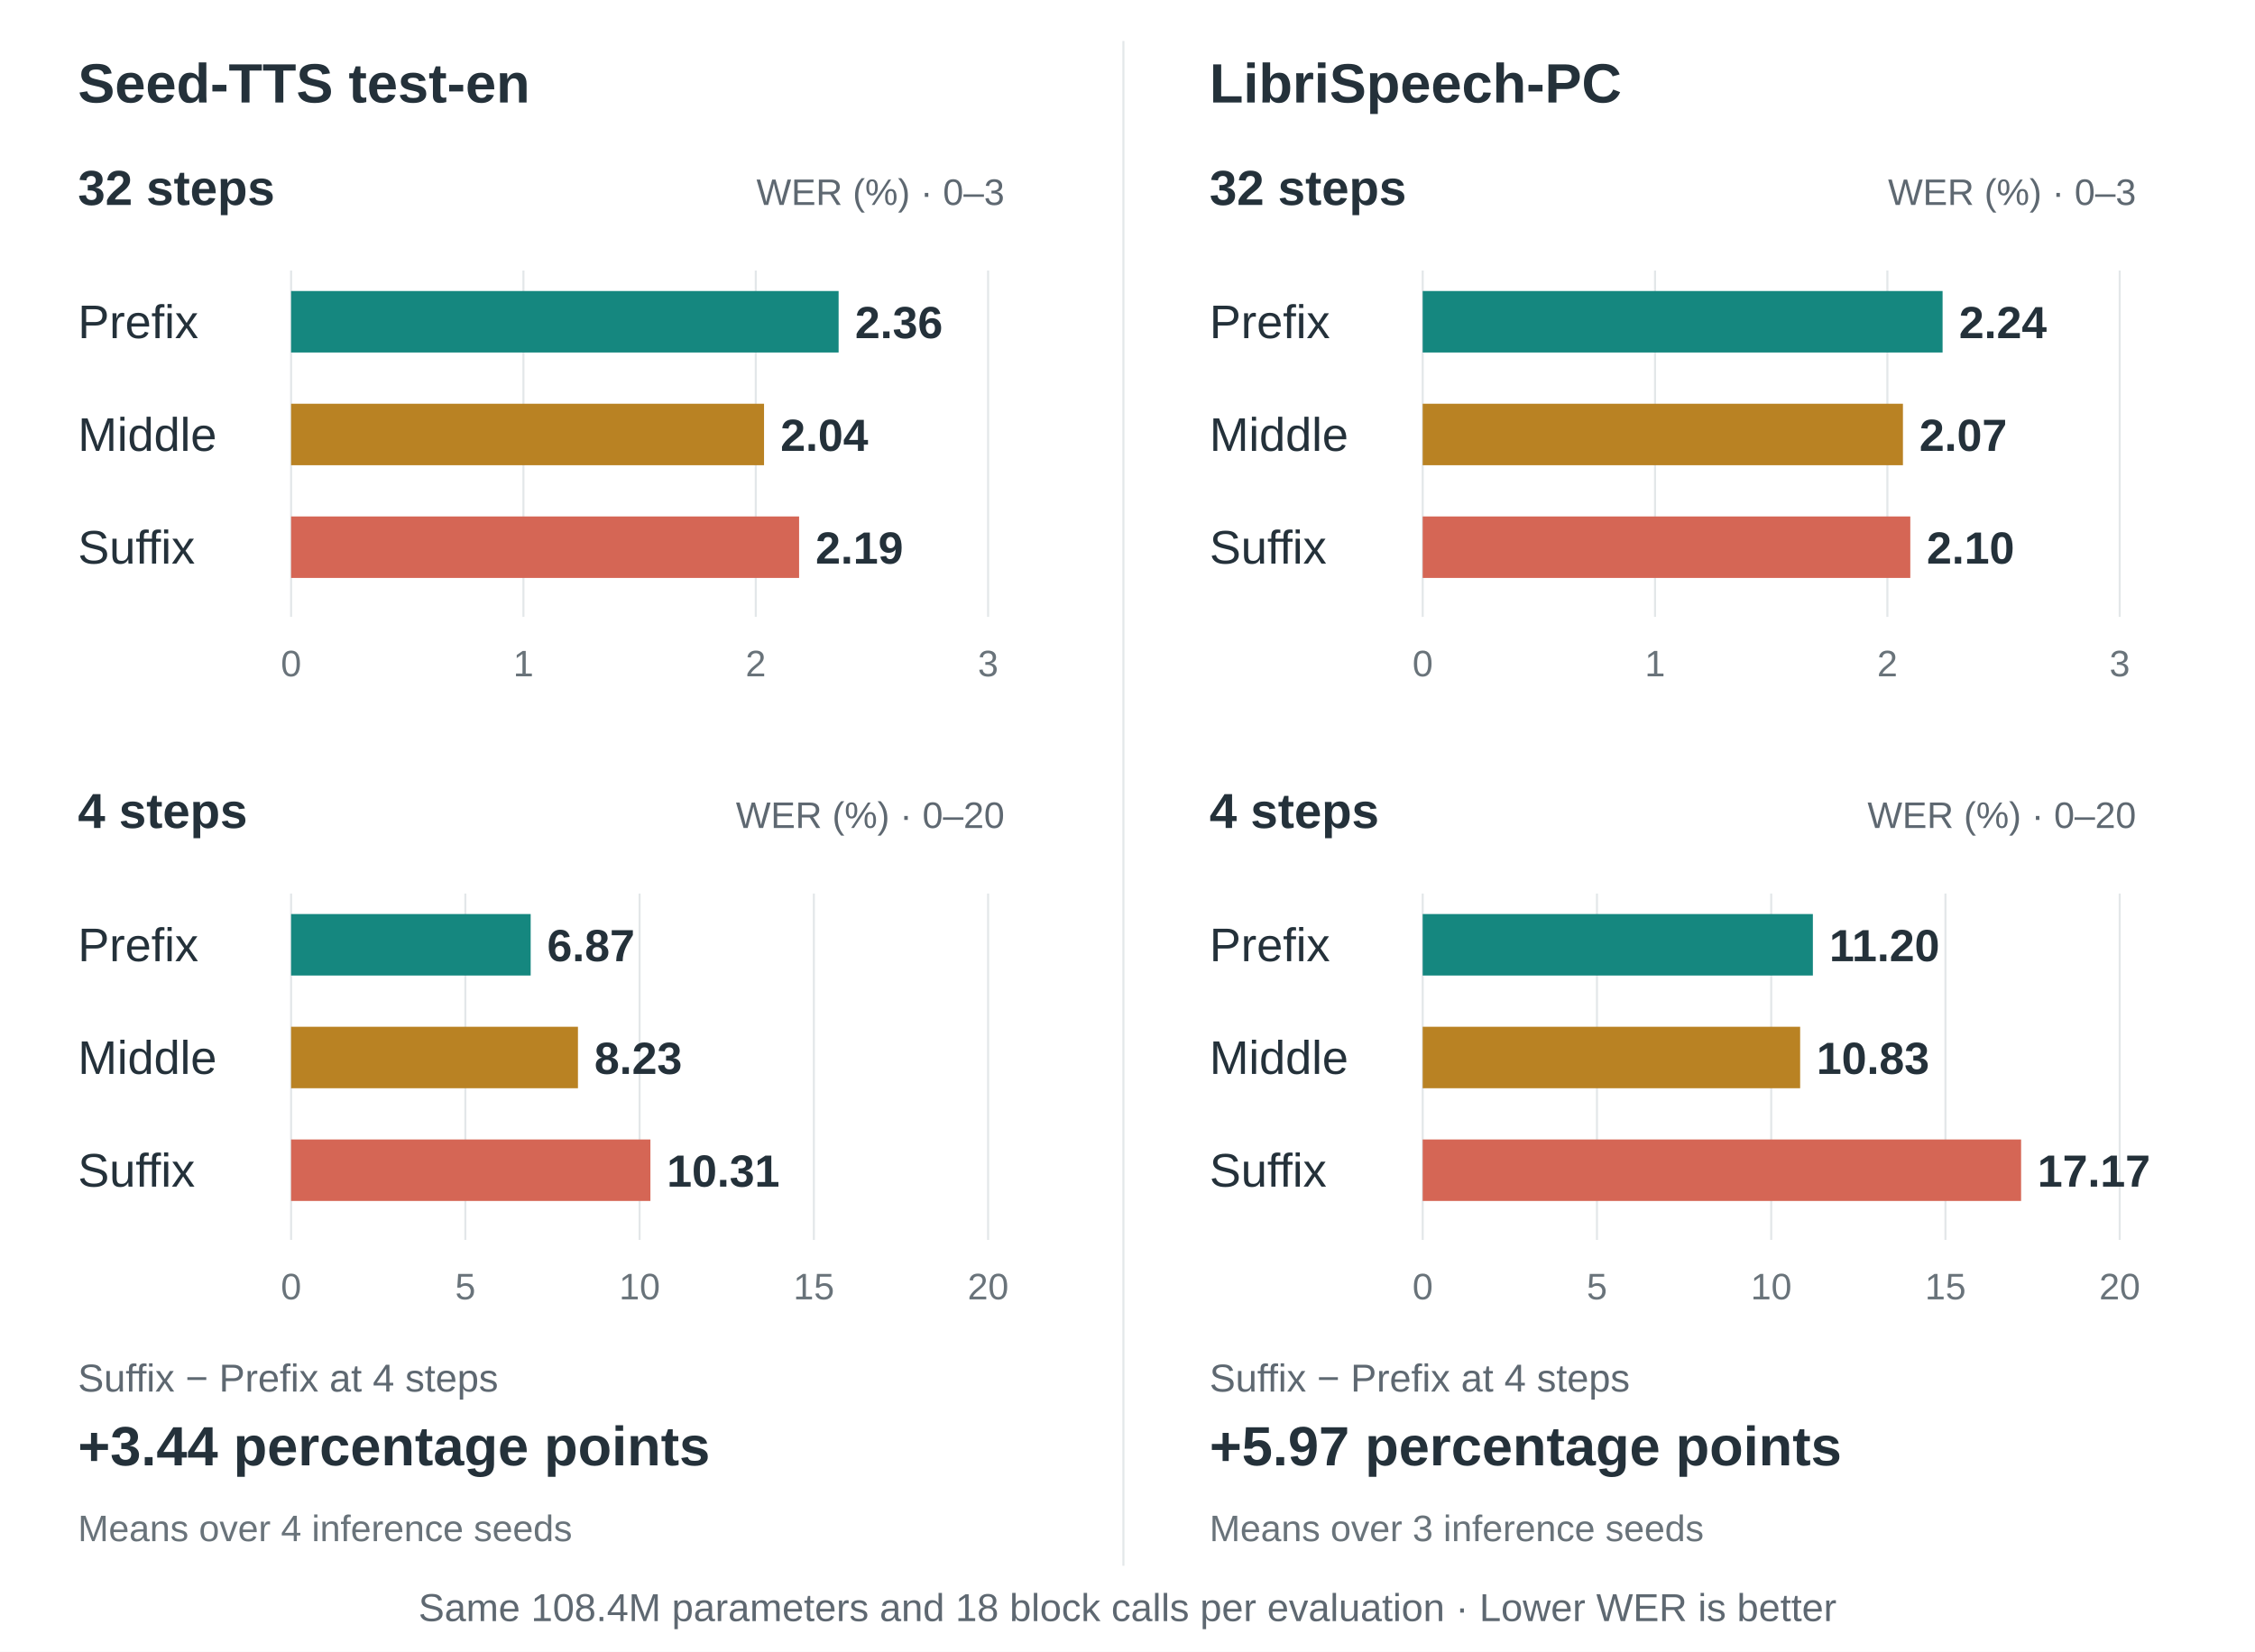
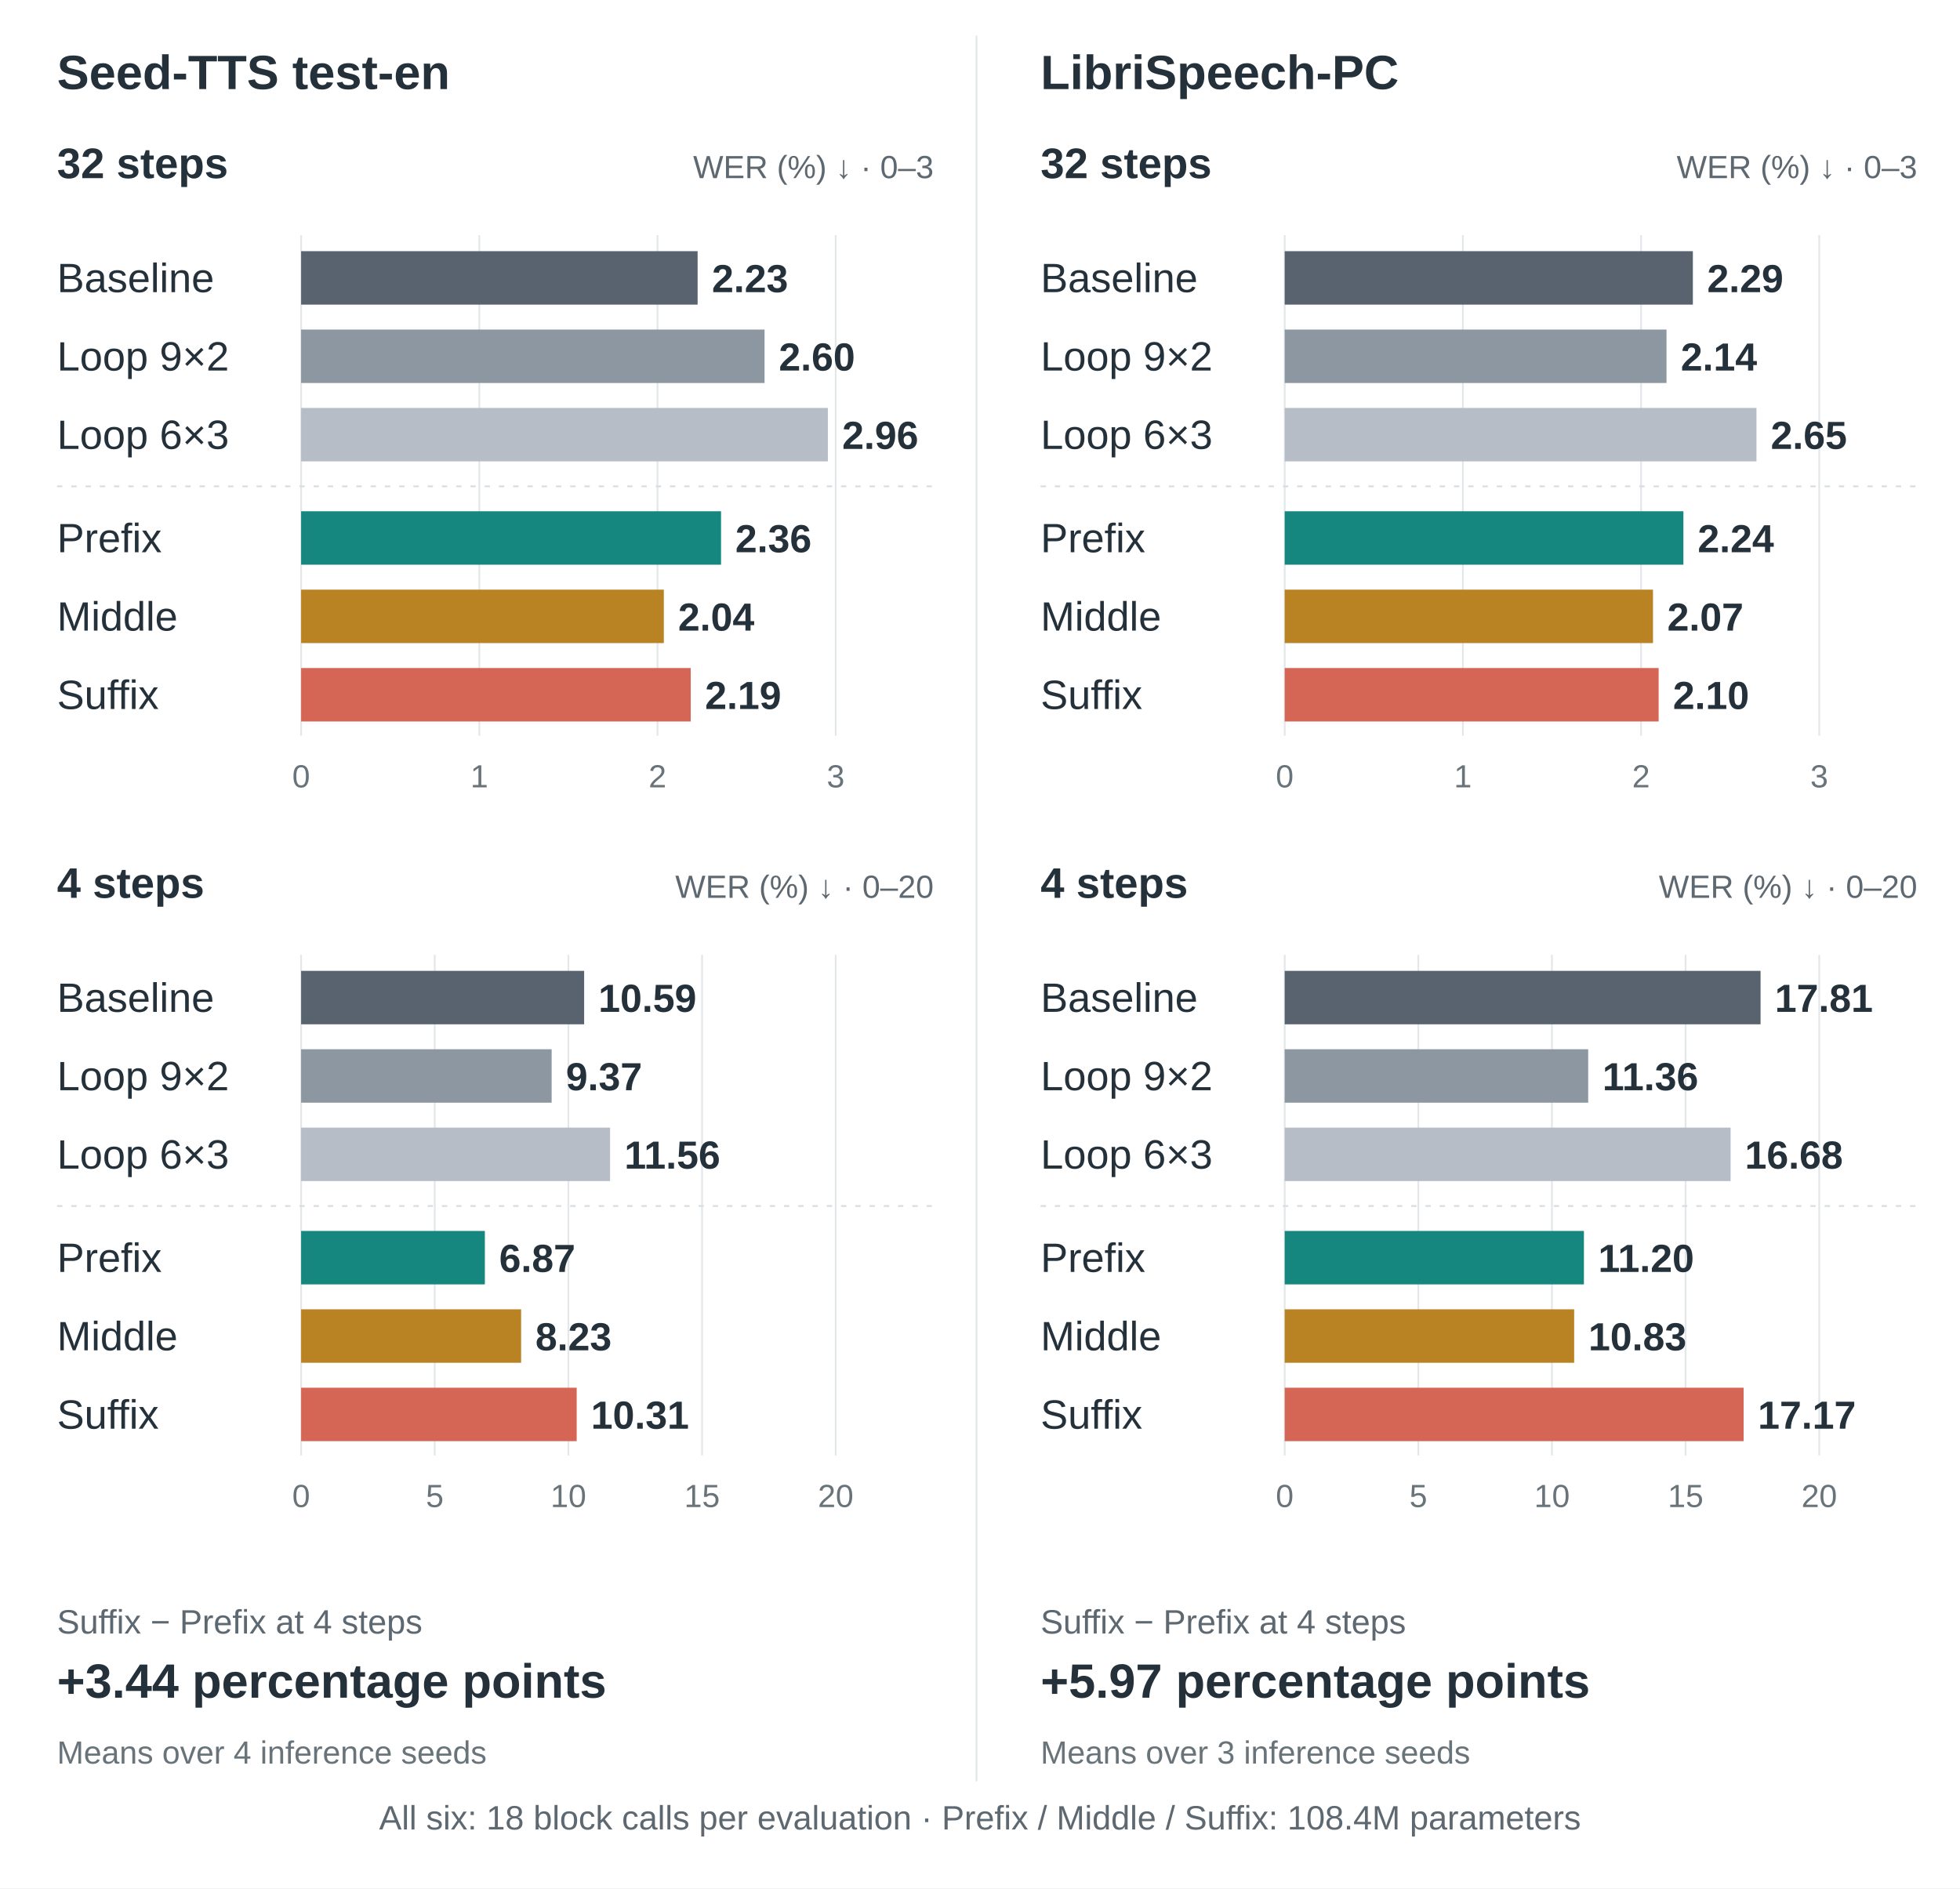
- <svg xmlns="http://www.w3.org/2000/svg" width="1100" height="806" viewBox="0 0 1100 806" role="img" aria-labelledby="title desc">
+ <svg xmlns="http://www.w3.org/2000/svg" width="1100" height="1060" viewBox="0 0 1100 1060" role="img" aria-labelledby="title desc">
  <style>text {font-family: Arial, Helvetica, sans-serif; font-variant-numeric: tabular-nums;}</style>
-   <rect width="1100" height="806" fill="white" />
-   <g transform="translate(30,18)">
+   <rect width="1100" height="1060" fill="white" />
+   <g transform="translate(24,18)">
    <text x="8" y="32" font-size="27" font-weight="650" fill="#24313a" text-anchor="start">Seed-TTS test-en</text>
    <text x="8" y="82" font-size="24" font-weight="650" fill="#24313a" text-anchor="start">32 steps</text>
-     <text x="460" y="82" font-size="18" font-weight="400" fill="#5e6871" text-anchor="end">WER (%) · 0–3</text>
-     <line x1="112.000" x2="112.000" y1="114" y2="283" stroke="#e3e7e9" stroke-width="1" />
-     <text x="112.0" y="312" font-size="18" font-weight="400" fill="#69737a" text-anchor="middle">0</text>
-     <line x1="225.333" x2="225.333" y1="114" y2="283" stroke="#e3e7e9" stroke-width="1" />
-     <text x="225.333" y="312" font-size="18" font-weight="400" fill="#69737a" text-anchor="middle">1</text>
-     <line x1="338.667" x2="338.667" y1="114" y2="283" stroke="#e3e7e9" stroke-width="1" />
-     <text x="338.667" y="312" font-size="18" font-weight="400" fill="#69737a" text-anchor="middle">2</text>
-     <line x1="452.000" x2="452.000" y1="114" y2="283" stroke="#e3e7e9" stroke-width="1" />
-     <text x="452.0" y="312" font-size="18" font-weight="400" fill="#69737a" text-anchor="middle">3</text>
-     <text x="8" y="147" font-size="23" font-weight="400" fill="#24313a" text-anchor="start">Prefix</text>
-     <rect x="112" y="124" width="267.081" height="30" fill="#15877f" />
-     <text x="387.081" y="147" font-size="22" font-weight="600" fill="#24313a" text-anchor="start">2.36</text>
-     <text x="8" y="202" font-size="23" font-weight="400" fill="#24313a" text-anchor="start">Middle</text>
-     <rect x="112" y="179" width="230.701" height="30" fill="#b98223" />
-     <text x="350.701" y="202" font-size="22" font-weight="600" fill="#24313a" text-anchor="start">2.04</text>
-     <text x="8" y="257" font-size="23" font-weight="400" fill="#24313a" text-anchor="start">Suffix</text>
-     <rect x="112" y="234" width="247.811" height="30" fill="#d56655" />
-     <text x="367.811" y="257" font-size="22" font-weight="600" fill="#24313a" text-anchor="start">2.19</text>
-     <text x="8" y="386" font-size="24" font-weight="650" fill="#24313a" text-anchor="start">4 steps</text>
-     <text x="460" y="386" font-size="18" font-weight="400" fill="#5e6871" text-anchor="end">WER (%) · 0–20</text>
-     <line x1="112.000" x2="112.000" y1="418" y2="587" stroke="#e3e7e9" stroke-width="1" />
-     <text x="112.0" y="616" font-size="18" font-weight="400" fill="#69737a" text-anchor="middle">0</text>
-     <line x1="197.000" x2="197.000" y1="418" y2="587" stroke="#e3e7e9" stroke-width="1" />
-     <text x="197.0" y="616" font-size="18" font-weight="400" fill="#69737a" text-anchor="middle">5</text>
-     <line x1="282.000" x2="282.000" y1="418" y2="587" stroke="#e3e7e9" stroke-width="1" />
-     <text x="282.0" y="616" font-size="18" font-weight="400" fill="#69737a" text-anchor="middle">10</text>
-     <line x1="367.000" x2="367.000" y1="418" y2="587" stroke="#e3e7e9" stroke-width="1" />
-     <text x="367.0" y="616" font-size="18" font-weight="400" fill="#69737a" text-anchor="middle">15</text>
-     <line x1="452.000" x2="452.000" y1="418" y2="587" stroke="#e3e7e9" stroke-width="1" />
-     <text x="452.0" y="616" font-size="18" font-weight="400" fill="#69737a" text-anchor="middle">20</text>
-     <text x="8" y="451" font-size="23" font-weight="400" fill="#24313a" text-anchor="start">Prefix</text>
-     <rect x="112" y="428" width="116.864" height="30" fill="#15877f" />
-     <text x="236.864" y="451" font-size="22" font-weight="600" fill="#24313a" text-anchor="start">6.87</text>
-     <text x="8" y="506" font-size="23" font-weight="400" fill="#24313a" text-anchor="start">Middle</text>
-     <rect x="112" y="483" width="139.928" height="30" fill="#b98223" />
-     <text x="259.928" y="506" font-size="22" font-weight="600" fill="#24313a" text-anchor="start">8.23</text>
-     <text x="8" y="561" font-size="23" font-weight="400" fill="#24313a" text-anchor="start">Suffix</text>
-     <rect x="112" y="538" width="175.275" height="30" fill="#d56655" />
-     <text x="295.275" y="561" font-size="22" font-weight="600" fill="#24313a" text-anchor="start">10.31</text>
-     <text x="8" y="661" font-size="19" font-weight="400" fill="#5e6871" text-anchor="start">Suffix − Prefix at 4 steps</text>
-     <text x="8" y="697" font-size="27" font-weight="650" fill="#24313a" text-anchor="start">+3.44 percentage points</text>
-     <text x="8" y="734" font-size="18" font-weight="400" fill="#69737a" text-anchor="start">Means over 4 inference seeds</text>
+     <text x="500" y="82" font-size="18" font-weight="400" fill="#5e6871" text-anchor="end">WER (%) ↓ · 0–3</text>
+     <line x1="145.000" x2="145.000" y1="114" y2="395" stroke="#e3e7e9" stroke-width="1" />
+     <text x="145.0" y="424" font-size="18" font-weight="400" fill="#69737a" text-anchor="middle">0</text>
+     <line x1="245.000" x2="245.000" y1="114" y2="395" stroke="#e3e7e9" stroke-width="1" />
+     <text x="245.0" y="424" font-size="18" font-weight="400" fill="#69737a" text-anchor="middle">1</text>
+     <line x1="345.000" x2="345.000" y1="114" y2="395" stroke="#e3e7e9" stroke-width="1" />
+     <text x="345.0" y="424" font-size="18" font-weight="400" fill="#69737a" text-anchor="middle">2</text>
+     <line x1="445.000" x2="445.000" y1="114" y2="395" stroke="#e3e7e9" stroke-width="1" />
+     <text x="445.0" y="424" font-size="18" font-weight="400" fill="#69737a" text-anchor="middle">3</text>
+     <g data-dataset="seedtts" data-steps="32" data-model="baseline" data-metric="wer">
+       <text x="8" y="146" font-size="23" font-weight="400" fill="#24313a" text-anchor="start">Baseline</text>
+       <rect x="145" y="123" width="222.522" height="30" fill="#59636f" />
+       <text x="375.522" y="146" font-size="22" font-weight="600" fill="#24313a" text-anchor="start">2.23</text>
+     </g>
+     <g data-dataset="seedtts" data-steps="32" data-model="full2" data-metric="wer">
+       <text x="8" y="190" font-size="23" font-weight="400" fill="#24313a" text-anchor="start">Loop 9×2</text>
+       <rect x="145" y="167" width="260.085" height="30" fill="#8d97a1" />
+       <text x="413.085" y="190" font-size="22" font-weight="600" fill="#24313a" text-anchor="start">2.60</text>
+     </g>
+     <g data-dataset="seedtts" data-steps="32" data-model="full3" data-metric="wer">
+       <text x="8" y="234" font-size="23" font-weight="400" fill="#24313a" text-anchor="start">Loop 6×3</text>
+       <rect x="145" y="211" width="295.618" height="30" fill="#b6bdc6" />
+       <text x="448.618" y="234" font-size="22" font-weight="600" fill="#24313a" text-anchor="start">2.96</text>
+     </g>
+     <g data-dataset="seedtts" data-steps="32" data-model="prefix" data-metric="wer">
+       <text x="8" y="292" font-size="23" font-weight="400" fill="#24313a" text-anchor="start">Prefix</text>
+       <rect x="145" y="269" width="235.659" height="30" fill="#15877f" />
+       <text x="388.659" y="292" font-size="22" font-weight="600" fill="#24313a" text-anchor="start">2.36</text>
+     </g>
+     <g data-dataset="seedtts" data-steps="32" data-model="middle" data-metric="wer">
+       <text x="8" y="336" font-size="23" font-weight="400" fill="#24313a" text-anchor="start">Middle</text>
+       <rect x="145" y="313" width="203.560" height="30" fill="#b98223" />
+       <text x="356.56" y="336" font-size="22" font-weight="600" fill="#24313a" text-anchor="start">2.04</text>
+     </g>
+     <g data-dataset="seedtts" data-steps="32" data-model="suffix" data-metric="wer">
+       <text x="8" y="380" font-size="23" font-weight="400" fill="#24313a" text-anchor="start">Suffix</text>
+       <rect x="145" y="357" width="218.656" height="30" fill="#d56655" />
+       <text x="371.656" y="380" font-size="22" font-weight="600" fill="#24313a" text-anchor="start">2.19</text>
+     </g>
+     <line x1="8" x2="500" y1="255" y2="255" stroke="#d7dde1" stroke-width="1" stroke-dasharray="3 5" />
+     <text x="8" y="486" font-size="24" font-weight="650" fill="#24313a" text-anchor="start">4 steps</text>
+     <text x="500" y="486" font-size="18" font-weight="400" fill="#5e6871" text-anchor="end">WER (%) ↓ · 0–20</text>
+     <line x1="145.000" x2="145.000" y1="518" y2="799" stroke="#e3e7e9" stroke-width="1" />
+     <text x="145.0" y="828" font-size="18" font-weight="400" fill="#69737a" text-anchor="middle">0</text>
+     <line x1="220.000" x2="220.000" y1="518" y2="799" stroke="#e3e7e9" stroke-width="1" />
+     <text x="220.0" y="828" font-size="18" font-weight="400" fill="#69737a" text-anchor="middle">5</text>
+     <line x1="295.000" x2="295.000" y1="518" y2="799" stroke="#e3e7e9" stroke-width="1" />
+     <text x="295.0" y="828" font-size="18" font-weight="400" fill="#69737a" text-anchor="middle">10</text>
+     <line x1="370.000" x2="370.000" y1="518" y2="799" stroke="#e3e7e9" stroke-width="1" />
+     <text x="370.0" y="828" font-size="18" font-weight="400" fill="#69737a" text-anchor="middle">15</text>
+     <line x1="445.000" x2="445.000" y1="518" y2="799" stroke="#e3e7e9" stroke-width="1" />
+     <text x="445.0" y="828" font-size="18" font-weight="400" fill="#69737a" text-anchor="middle">20</text>
+     <g data-dataset="seedtts" data-steps="4" data-model="baseline" data-metric="wer">
+       <text x="8" y="550" font-size="23" font-weight="400" fill="#24313a" text-anchor="start">Baseline</text>
+       <rect x="145" y="527" width="158.833" height="30" fill="#59636f" />
+       <text x="311.833" y="550" font-size="22" font-weight="600" fill="#24313a" text-anchor="start">10.59</text>
+     </g>
+     <g data-dataset="seedtts" data-steps="4" data-model="full2" data-metric="wer">
+       <text x="8" y="594" font-size="23" font-weight="400" fill="#24313a" text-anchor="start">Loop 9×2</text>
+       <rect x="145" y="571" width="140.597" height="30" fill="#8d97a1" />
+       <text x="293.597" y="594" font-size="22" font-weight="600" fill="#24313a" text-anchor="start">9.37</text>
+     </g>
+     <g data-dataset="seedtts" data-steps="4" data-model="full3" data-metric="wer">
+       <text x="8" y="638" font-size="23" font-weight="400" fill="#24313a" text-anchor="start">Loop 6×3</text>
+       <rect x="145" y="615" width="173.401" height="30" fill="#b6bdc6" />
+       <text x="326.401" y="638" font-size="22" font-weight="600" fill="#24313a" text-anchor="start">11.56</text>
+     </g>
+     <g data-dataset="seedtts" data-steps="4" data-model="prefix" data-metric="wer">
+       <text x="8" y="696" font-size="23" font-weight="400" fill="#24313a" text-anchor="start">Prefix</text>
+       <rect x="145" y="673" width="103.116" height="30" fill="#15877f" />
+       <text x="256.116" y="696" font-size="22" font-weight="600" fill="#24313a" text-anchor="start">6.87</text>
+     </g>
+     <g data-dataset="seedtts" data-steps="4" data-model="middle" data-metric="wer">
+       <text x="8" y="740" font-size="23" font-weight="400" fill="#24313a" text-anchor="start">Middle</text>
+       <rect x="145" y="717" width="123.466" height="30" fill="#b98223" />
+       <text x="276.466" y="740" font-size="22" font-weight="600" fill="#24313a" text-anchor="start">8.23</text>
+     </g>
+     <g data-dataset="seedtts" data-steps="4" data-model="suffix" data-metric="wer">
+       <text x="8" y="784" font-size="23" font-weight="400" fill="#24313a" text-anchor="start">Suffix</text>
+       <rect x="145" y="761" width="154.654" height="30" fill="#d56655" />
+       <text x="307.654" y="784" font-size="22" font-weight="600" fill="#24313a" text-anchor="start">10.31</text>
+     </g>
+     <line x1="8" x2="500" y1="659" y2="659" stroke="#d7dde1" stroke-width="1" stroke-dasharray="3 5" />
+     <text x="8" y="899" font-size="19" font-weight="400" fill="#5e6871" text-anchor="start">Suffix − Prefix at 4 steps</text>
+     <text x="8" y="935" font-size="27" font-weight="650" fill="#24313a" text-anchor="start">+3.44 percentage points</text>
+     <text x="8" y="972" font-size="18" font-weight="400" fill="#69737a" text-anchor="start">Means over 4 inference seeds</text>
  </g>
-   <g transform="translate(582,18)">
+   <g transform="translate(576,18)">
    <text x="8" y="32" font-size="27" font-weight="650" fill="#24313a" text-anchor="start">LibriSpeech-PC</text>
    <text x="8" y="82" font-size="24" font-weight="650" fill="#24313a" text-anchor="start">32 steps</text>
-     <text x="460" y="82" font-size="18" font-weight="400" fill="#5e6871" text-anchor="end">WER (%) · 0–3</text>
-     <line x1="112.000" x2="112.000" y1="114" y2="283" stroke="#e3e7e9" stroke-width="1" />
-     <text x="112.0" y="312" font-size="18" font-weight="400" fill="#69737a" text-anchor="middle">0</text>
-     <line x1="225.333" x2="225.333" y1="114" y2="283" stroke="#e3e7e9" stroke-width="1" />
-     <text x="225.333" y="312" font-size="18" font-weight="400" fill="#69737a" text-anchor="middle">1</text>
-     <line x1="338.667" x2="338.667" y1="114" y2="283" stroke="#e3e7e9" stroke-width="1" />
-     <text x="338.667" y="312" font-size="18" font-weight="400" fill="#69737a" text-anchor="middle">2</text>
-     <line x1="452.000" x2="452.000" y1="114" y2="283" stroke="#e3e7e9" stroke-width="1" />
-     <text x="452.0" y="312" font-size="18" font-weight="400" fill="#69737a" text-anchor="middle">3</text>
-     <text x="8" y="147" font-size="23" font-weight="400" fill="#24313a" text-anchor="start">Prefix</text>
-     <rect x="112" y="124" width="253.603" height="30" fill="#15877f" />
-     <text x="373.603" y="147" font-size="22" font-weight="600" fill="#24313a" text-anchor="start">2.24</text>
-     <text x="8" y="202" font-size="23" font-weight="400" fill="#24313a" text-anchor="start">Middle</text>
-     <rect x="112" y="179" width="234.260" height="30" fill="#b98223" />
-     <text x="354.26" y="202" font-size="22" font-weight="600" fill="#24313a" text-anchor="start">2.07</text>
-     <text x="8" y="257" font-size="23" font-weight="400" fill="#24313a" text-anchor="start">Suffix</text>
-     <rect x="112" y="234" width="237.853" height="30" fill="#d56655" />
-     <text x="357.853" y="257" font-size="22" font-weight="600" fill="#24313a" text-anchor="start">2.10</text>
-     <text x="8" y="386" font-size="24" font-weight="650" fill="#24313a" text-anchor="start">4 steps</text>
-     <text x="460" y="386" font-size="18" font-weight="400" fill="#5e6871" text-anchor="end">WER (%) · 0–20</text>
-     <line x1="112.000" x2="112.000" y1="418" y2="587" stroke="#e3e7e9" stroke-width="1" />
-     <text x="112.0" y="616" font-size="18" font-weight="400" fill="#69737a" text-anchor="middle">0</text>
-     <line x1="197.000" x2="197.000" y1="418" y2="587" stroke="#e3e7e9" stroke-width="1" />
-     <text x="197.0" y="616" font-size="18" font-weight="400" fill="#69737a" text-anchor="middle">5</text>
-     <line x1="282.000" x2="282.000" y1="418" y2="587" stroke="#e3e7e9" stroke-width="1" />
-     <text x="282.0" y="616" font-size="18" font-weight="400" fill="#69737a" text-anchor="middle">10</text>
-     <line x1="367.000" x2="367.000" y1="418" y2="587" stroke="#e3e7e9" stroke-width="1" />
-     <text x="367.0" y="616" font-size="18" font-weight="400" fill="#69737a" text-anchor="middle">15</text>
-     <line x1="452.000" x2="452.000" y1="418" y2="587" stroke="#e3e7e9" stroke-width="1" />
-     <text x="452.0" y="616" font-size="18" font-weight="400" fill="#69737a" text-anchor="middle">20</text>
-     <text x="8" y="451" font-size="23" font-weight="400" fill="#24313a" text-anchor="start">Prefix</text>
-     <rect x="112" y="428" width="190.327" height="30" fill="#15877f" />
-     <text x="310.327" y="451" font-size="22" font-weight="600" fill="#24313a" text-anchor="start">11.20</text>
-     <text x="8" y="506" font-size="23" font-weight="400" fill="#24313a" text-anchor="start">Middle</text>
-     <rect x="112" y="483" width="184.119" height="30" fill="#b98223" />
-     <text x="304.119" y="506" font-size="22" font-weight="600" fill="#24313a" text-anchor="start">10.83</text>
-     <text x="8" y="561" font-size="23" font-weight="400" fill="#24313a" text-anchor="start">Suffix</text>
-     <rect x="112" y="538" width="291.900" height="30" fill="#d56655" />
-     <text x="411.9" y="561" font-size="22" font-weight="600" fill="#24313a" text-anchor="start">17.17</text>
-     <text x="8" y="661" font-size="19" font-weight="400" fill="#5e6871" text-anchor="start">Suffix − Prefix at 4 steps</text>
-     <text x="8" y="697" font-size="27" font-weight="650" fill="#24313a" text-anchor="start">+5.97 percentage points</text>
-     <text x="8" y="734" font-size="18" font-weight="400" fill="#69737a" text-anchor="start">Means over 3 inference seeds</text>
+     <text x="500" y="82" font-size="18" font-weight="400" fill="#5e6871" text-anchor="end">WER (%) ↓ · 0–3</text>
+     <line x1="145.000" x2="145.000" y1="114" y2="395" stroke="#e3e7e9" stroke-width="1" />
+     <text x="145.0" y="424" font-size="18" font-weight="400" fill="#69737a" text-anchor="middle">0</text>
+     <line x1="245.000" x2="245.000" y1="114" y2="395" stroke="#e3e7e9" stroke-width="1" />
+     <text x="245.0" y="424" font-size="18" font-weight="400" fill="#69737a" text-anchor="middle">1</text>
+     <line x1="345.000" x2="345.000" y1="114" y2="395" stroke="#e3e7e9" stroke-width="1" />
+     <text x="345.0" y="424" font-size="18" font-weight="400" fill="#69737a" text-anchor="middle">2</text>
+     <line x1="445.000" x2="445.000" y1="114" y2="395" stroke="#e3e7e9" stroke-width="1" />
+     <text x="445.0" y="424" font-size="18" font-weight="400" fill="#69737a" text-anchor="middle">3</text>
+     <g data-dataset="lspc" data-steps="32" data-model="baseline" data-metric="wer">
+       <text x="8" y="146" font-size="23" font-weight="400" fill="#24313a" text-anchor="start">Baseline</text>
+       <rect x="145" y="123" width="229.079" height="30" fill="#59636f" />
+       <text x="382.079" y="146" font-size="22" font-weight="600" fill="#24313a" text-anchor="start">2.29</text>
+     </g>
+     <g data-dataset="lspc" data-steps="32" data-model="full2" data-metric="wer">
+       <text x="8" y="190" font-size="23" font-weight="400" fill="#24313a" text-anchor="start">Loop 9×2</text>
+       <rect x="145" y="167" width="214.283" height="30" fill="#8d97a1" />
+       <text x="367.283" y="190" font-size="22" font-weight="600" fill="#24313a" text-anchor="start">2.14</text>
+     </g>
+     <g data-dataset="lspc" data-steps="32" data-model="full3" data-metric="wer">
+       <text x="8" y="234" font-size="23" font-weight="400" fill="#24313a" text-anchor="start">Loop 6×3</text>
+       <rect x="145" y="211" width="264.766" height="30" fill="#b6bdc6" />
+       <text x="417.766" y="234" font-size="22" font-weight="600" fill="#24313a" text-anchor="start">2.65</text>
+     </g>
+     <g data-dataset="lspc" data-steps="32" data-model="prefix" data-metric="wer">
+       <text x="8" y="292" font-size="23" font-weight="400" fill="#24313a" text-anchor="start">Prefix</text>
+       <rect x="145" y="269" width="223.767" height="30" fill="#15877f" />
+       <text x="376.767" y="292" font-size="22" font-weight="600" fill="#24313a" text-anchor="start">2.24</text>
+     </g>
+     <g data-dataset="lspc" data-steps="32" data-model="middle" data-metric="wer">
+       <text x="8" y="336" font-size="23" font-weight="400" fill="#24313a" text-anchor="start">Middle</text>
+       <rect x="145" y="313" width="206.700" height="30" fill="#b98223" />
+       <text x="359.7" y="336" font-size="22" font-weight="600" fill="#24313a" text-anchor="start">2.07</text>
+     </g>
+     <g data-dataset="lspc" data-steps="32" data-model="suffix" data-metric="wer">
+       <text x="8" y="380" font-size="23" font-weight="400" fill="#24313a" text-anchor="start">Suffix</text>
+       <rect x="145" y="357" width="209.870" height="30" fill="#d56655" />
+       <text x="362.87" y="380" font-size="22" font-weight="600" fill="#24313a" text-anchor="start">2.10</text>
+     </g>
+     <line x1="8" x2="500" y1="255" y2="255" stroke="#d7dde1" stroke-width="1" stroke-dasharray="3 5" />
+     <text x="8" y="486" font-size="24" font-weight="650" fill="#24313a" text-anchor="start">4 steps</text>
+     <text x="500" y="486" font-size="18" font-weight="400" fill="#5e6871" text-anchor="end">WER (%) ↓ · 0–20</text>
+     <line x1="145.000" x2="145.000" y1="518" y2="799" stroke="#e3e7e9" stroke-width="1" />
+     <text x="145.0" y="828" font-size="18" font-weight="400" fill="#69737a" text-anchor="middle">0</text>
+     <line x1="220.000" x2="220.000" y1="518" y2="799" stroke="#e3e7e9" stroke-width="1" />
+     <text x="220.0" y="828" font-size="18" font-weight="400" fill="#69737a" text-anchor="middle">5</text>
+     <line x1="295.000" x2="295.000" y1="518" y2="799" stroke="#e3e7e9" stroke-width="1" />
+     <text x="295.0" y="828" font-size="18" font-weight="400" fill="#69737a" text-anchor="middle">10</text>
+     <line x1="370.000" x2="370.000" y1="518" y2="799" stroke="#e3e7e9" stroke-width="1" />
+     <text x="370.0" y="828" font-size="18" font-weight="400" fill="#69737a" text-anchor="middle">15</text>
+     <line x1="445.000" x2="445.000" y1="518" y2="799" stroke="#e3e7e9" stroke-width="1" />
+     <text x="445.0" y="828" font-size="18" font-weight="400" fill="#69737a" text-anchor="middle">20</text>
+     <g data-dataset="lspc" data-steps="4" data-model="baseline" data-metric="wer">
+       <text x="8" y="550" font-size="23" font-weight="400" fill="#24313a" text-anchor="start">Baseline</text>
+       <rect x="145" y="527" width="267.077" height="30" fill="#59636f" />
+       <text x="420.077" y="550" font-size="22" font-weight="600" fill="#24313a" text-anchor="start">17.81</text>
+     </g>
+     <g data-dataset="lspc" data-steps="4" data-model="full2" data-metric="wer">
+       <text x="8" y="594" font-size="23" font-weight="400" fill="#24313a" text-anchor="start">Loop 9×2</text>
+       <rect x="145" y="571" width="170.330" height="30" fill="#8d97a1" />
+       <text x="323.33" y="594" font-size="22" font-weight="600" fill="#24313a" text-anchor="start">11.36</text>
+     </g>
+     <g data-dataset="lspc" data-steps="4" data-model="full3" data-metric="wer">
+       <text x="8" y="638" font-size="23" font-weight="400" fill="#24313a" text-anchor="start">Loop 6×3</text>
+       <rect x="145" y="615" width="250.250" height="30" fill="#b6bdc6" />
+       <text x="403.25" y="638" font-size="22" font-weight="600" fill="#24313a" text-anchor="start">16.68</text>
+     </g>
+     <g data-dataset="lspc" data-steps="4" data-model="prefix" data-metric="wer">
+       <text x="8" y="696" font-size="23" font-weight="400" fill="#24313a" text-anchor="start">Prefix</text>
+       <rect x="145" y="673" width="167.936" height="30" fill="#15877f" />
+       <text x="320.936" y="696" font-size="22" font-weight="600" fill="#24313a" text-anchor="start">11.20</text>
+     </g>
+     <g data-dataset="lspc" data-steps="4" data-model="middle" data-metric="wer">
+       <text x="8" y="740" font-size="23" font-weight="400" fill="#24313a" text-anchor="start">Middle</text>
+       <rect x="145" y="717" width="162.458" height="30" fill="#b98223" />
+       <text x="315.458" y="740" font-size="22" font-weight="600" fill="#24313a" text-anchor="start">10.83</text>
+     </g>
+     <g data-dataset="lspc" data-steps="4" data-model="suffix" data-metric="wer">
+       <text x="8" y="784" font-size="23" font-weight="400" fill="#24313a" text-anchor="start">Suffix</text>
+       <rect x="145" y="761" width="257.559" height="30" fill="#d56655" />
+       <text x="410.559" y="784" font-size="22" font-weight="600" fill="#24313a" text-anchor="start">17.17</text>
+     </g>
+     <line x1="8" x2="500" y1="659" y2="659" stroke="#d7dde1" stroke-width="1" stroke-dasharray="3 5" />
+     <text x="8" y="899" font-size="19" font-weight="400" fill="#5e6871" text-anchor="start">Suffix − Prefix at 4 steps</text>
+     <text x="8" y="935" font-size="27" font-weight="650" fill="#24313a" text-anchor="start">+5.97 percentage points</text>
+     <text x="8" y="972" font-size="18" font-weight="400" fill="#69737a" text-anchor="start">Means over 3 inference seeds</text>
  </g>
-   <line x1="548" x2="548" y1="20" y2="764" stroke="#e3e7e9" />
-   <text x="550" y="791" font-size="19" font-weight="400" fill="#5e6871" text-anchor="middle">Same 108.4M parameters and 18 block calls per evaluation · Lower WER is better</text>
+   <line x1="548" x2="548" y1="20" y2="1000" stroke="#e3e7e9" />
+   <text x="550" y="1027" font-size="19" font-weight="400" fill="#5e6871" text-anchor="middle">All six: 18 block calls per evaluation · Prefix / Middle / Suffix: 108.4M parameters</text>
</svg>
